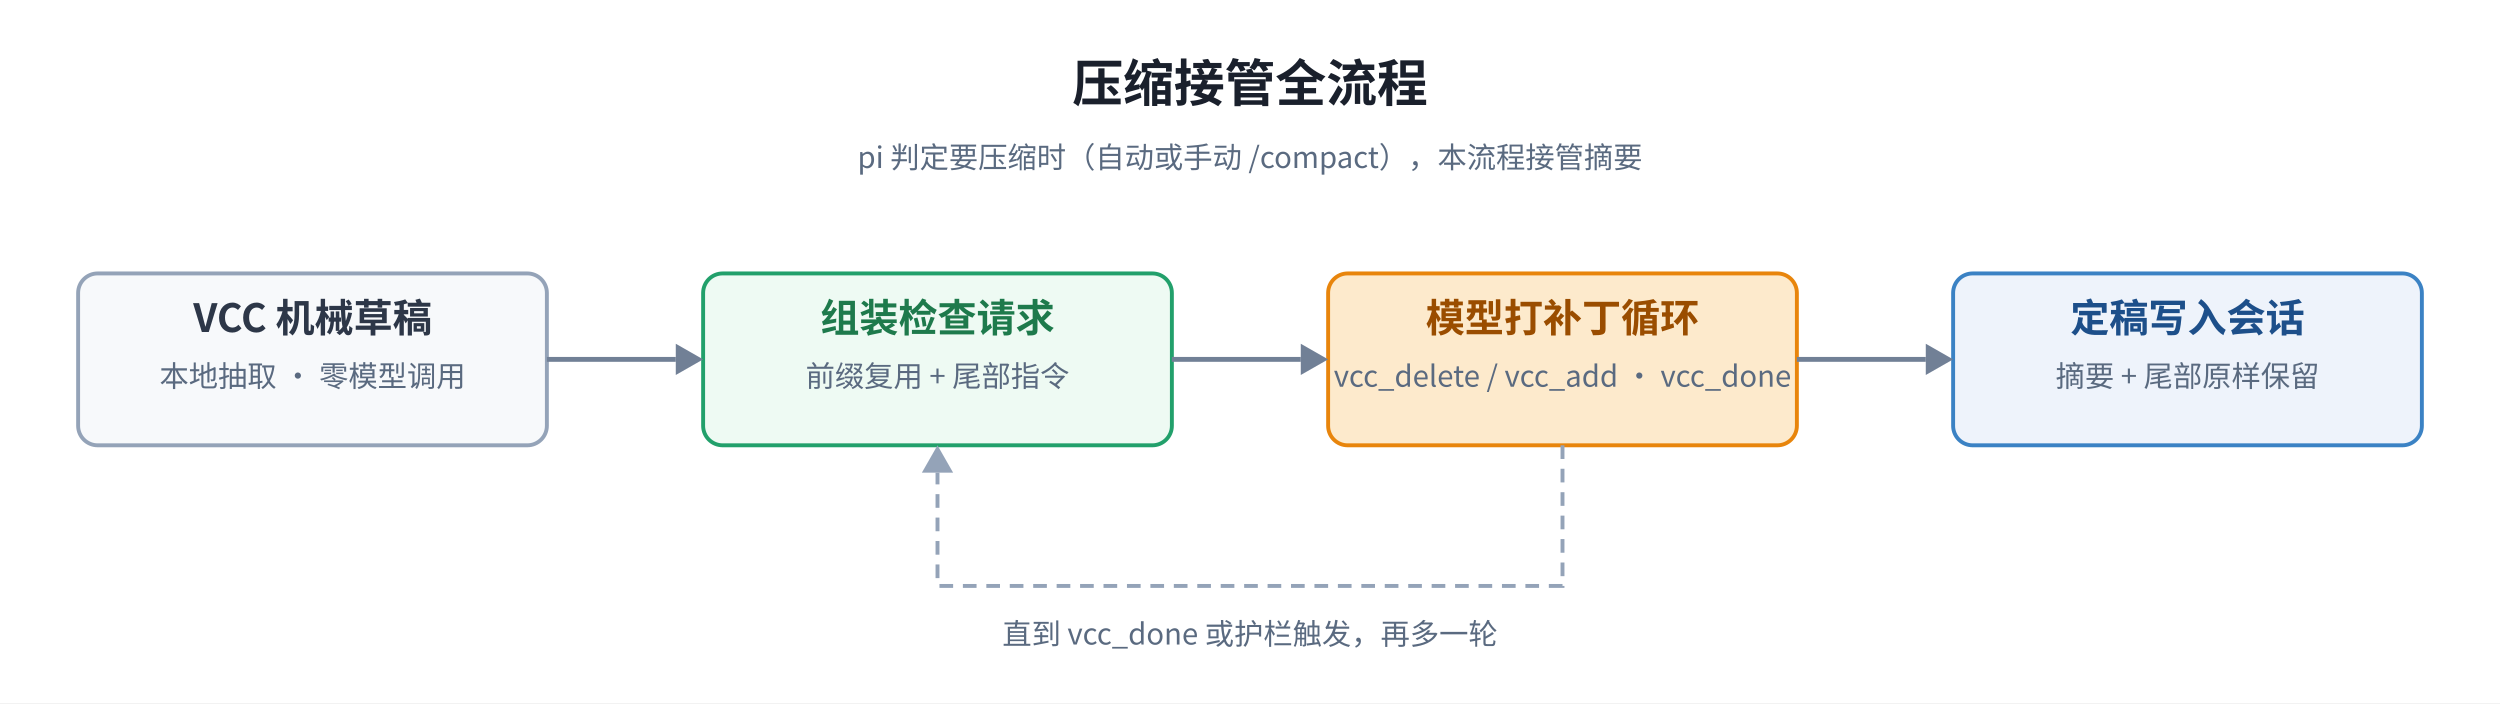
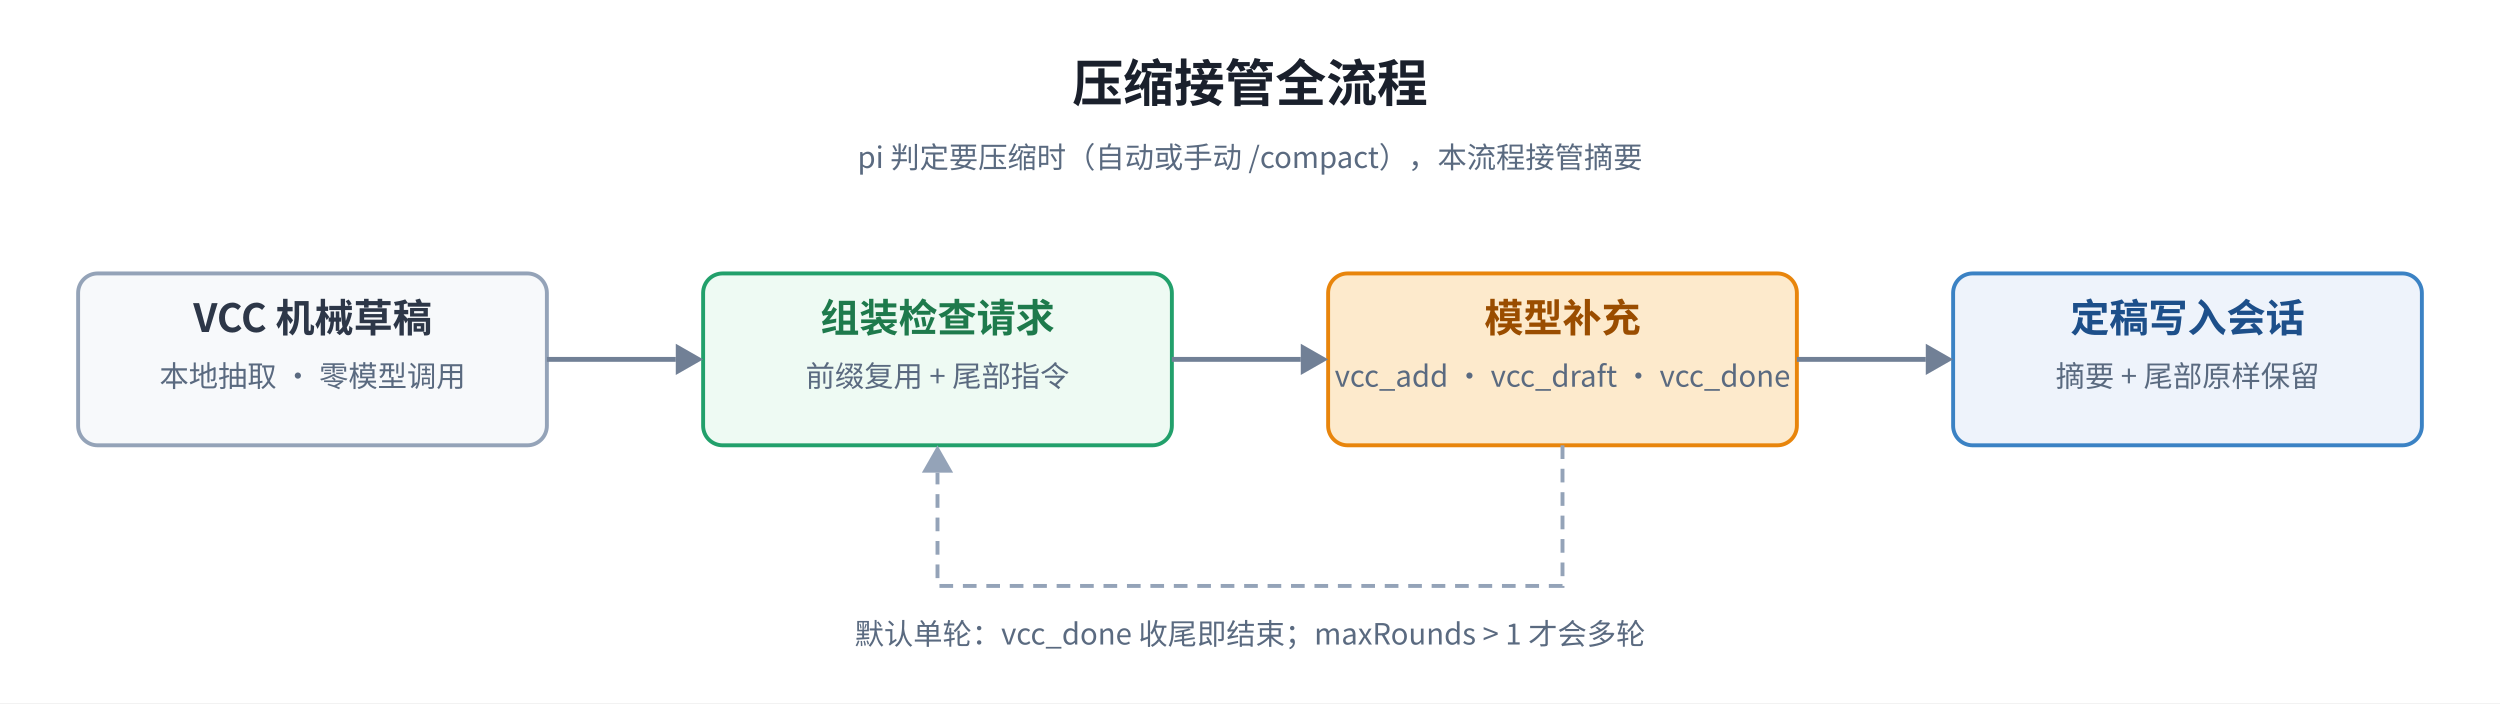
<svg xmlns="http://www.w3.org/2000/svg" viewBox="0 0 1280 360" font-family="'Noto Sans CJK SC','Noto Sans',sans-serif">
  <rect x="0" y="0" width="1280" height="360" fill="#ffffff" />
  <text x="640" y="52" font-size="26" font-weight="bold" fill="#1a202c" text-anchor="middle">压缩接管全流程</text>
  <text x="640" y="86" font-size="15" fill="#5a6a80" text-anchor="middle">pi 判定要压缩时（自动或手动 /compact），本流程接管摘要</text>
  <rect x="40" y="140" width="240" height="88" rx="10" fill="#f7f9fb" stroke="#94a3b8" stroke-width="2" />
  <text x="160" y="170" font-size="20" font-weight="bold" fill="#2d3748" text-anchor="middle">VCC 机械草稿</text>
  <text x="160" y="198" font-size="15" fill="#5a6a80" text-anchor="middle">本地抽取 · 零模型调用</text>
  <rect x="360" y="140" width="240" height="88" rx="10" fill="#eefaf3" stroke="#22a06b" stroke-width="2" />
  <text x="480" y="170" font-size="20" font-weight="bold" fill="#1e7a4c" text-anchor="middle">组装检查请求</text>
  <text x="480" y="198" font-size="15" fill="#5a6a80" text-anchor="middle">前缀复用 + 尾部指令</text>
  <rect x="680" y="140" width="240" height="88" rx="10" fill="#fdeacc" stroke="#e8850c" stroke-width="2" />
-   <text x="800" y="170" font-size="20" font-weight="bold" fill="#9a4d00" text-anchor="middle">模型打补丁循环</text>
-   <text x="800" y="198" font-size="15" fill="#5a6a80" text-anchor="middle">vcc_delete / vcc_add · vcc_done</text>
+   <text x="800" y="170" font-size="20" font-weight="bold" fill="#9a4d00" text-anchor="middle">模型补充</text>
+   <text x="800" y="198" font-size="15" fill="#5a6a80" text-anchor="middle">vcc_add · vcc_draft · vcc_done</text>
  <rect x="1000" y="140" width="240" height="88" rx="10" fill="#eef3fb" stroke="#3b82c4" stroke-width="2" />
  <text x="1120" y="170" font-size="20" font-weight="bold" fill="#1d4f8a" text-anchor="middle">定稿写入会话</text>
  <text x="1120" y="198" font-size="15" fill="#5a6a80" text-anchor="middle">摘要 + 尾部原样保留</text>
  <line x1="280" y1="184" x2="346" y2="184" stroke="#718096" stroke-width="2.5" />
  <polygon points="346,176 346,192 360,184" fill="#718096" />
  <line x1="600" y1="184" x2="666" y2="184" stroke="#718096" stroke-width="2.5" />
  <polygon points="666,176 666,192 680,184" fill="#718096" />
  <line x1="920" y1="184" x2="986" y2="184" stroke="#718096" stroke-width="2.5" />
  <polygon points="986,176 986,192 1000,184" fill="#718096" />
  <path d="M 800,228 L 800,300 L 480,300 L 480,242" fill="none" stroke="#94a3b8" stroke-width="2" stroke-dasharray="7 5" />
  <polygon points="472,242 488,242 480,228" fill="#94a3b8" />
-   <text x="640" y="330" font-size="15" fill="#5a6a80" text-anchor="middle">直到 vcc_done 或护栏触发，再多一轮</text>
+   <text x="640" y="330" font-size="15" fill="#5a6a80" text-anchor="middle">默认单轮：vcc_done 收尾即结束；maxRounds &gt; 1 才会多轮</text>
</svg>
